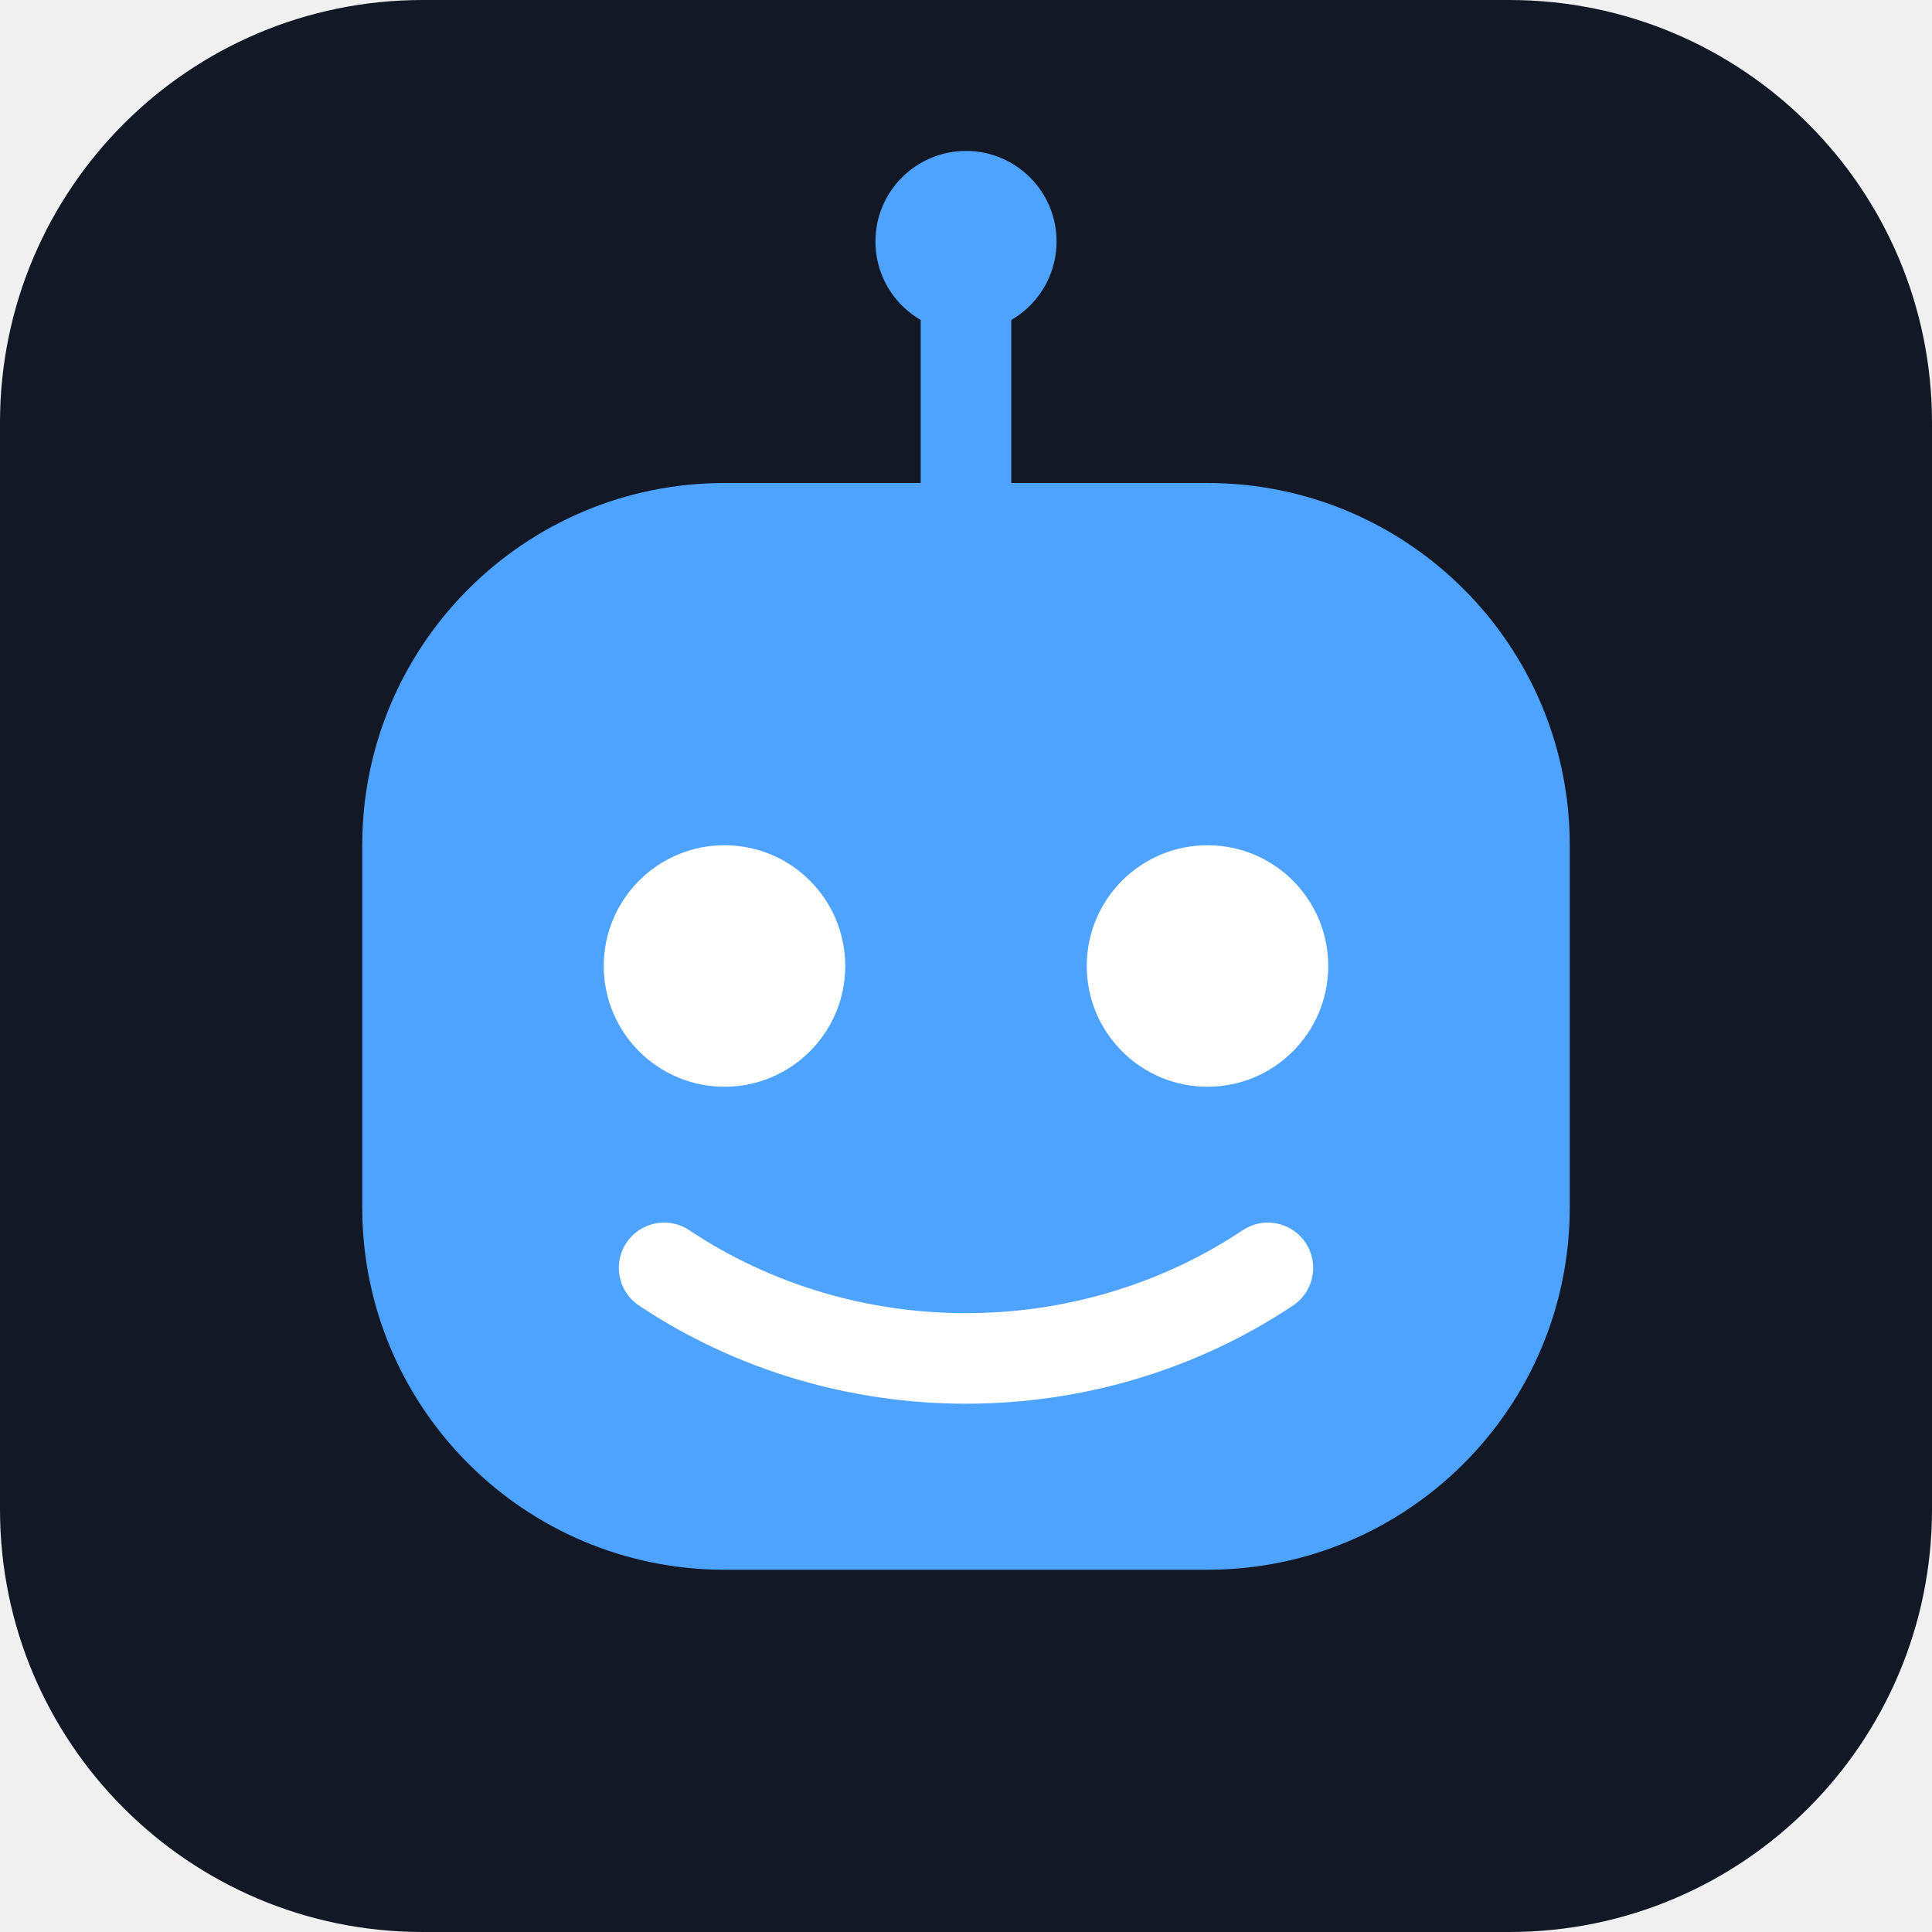
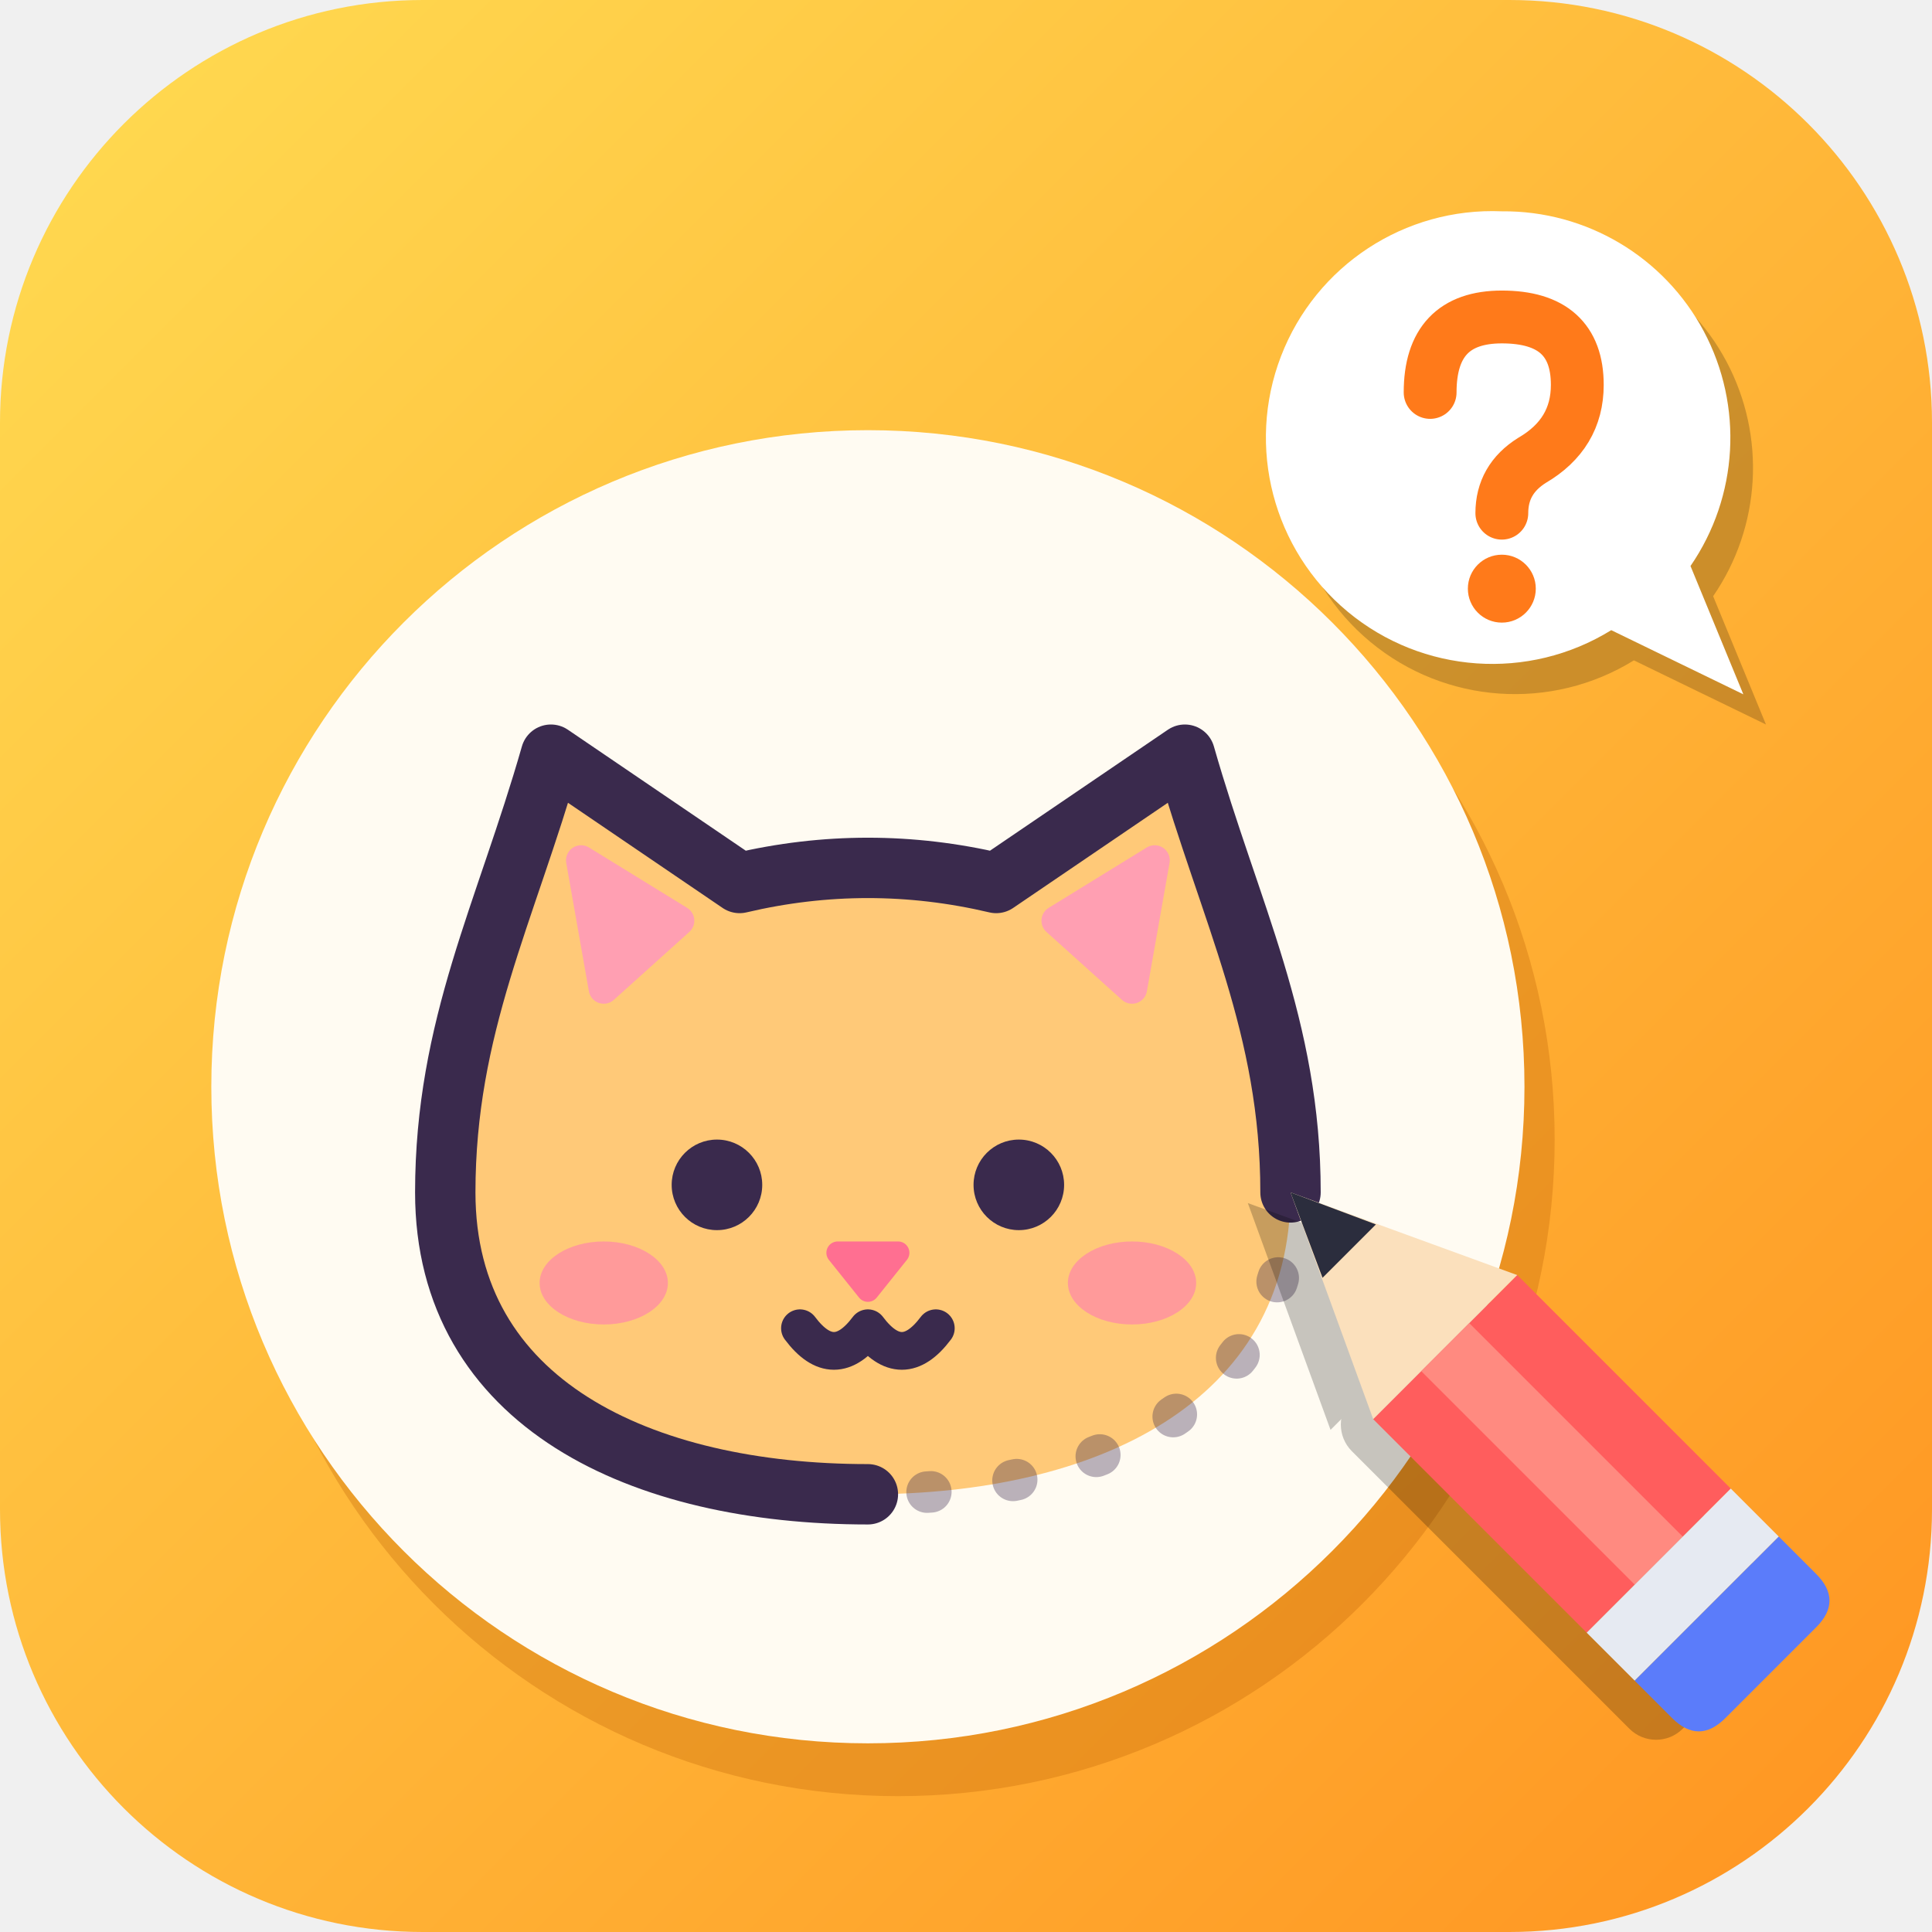
<svg xmlns="http://www.w3.org/2000/svg" viewBox="0 0 512 512">
-   <rect width="512" height="512" rx="112" fill="#121826" />
-   <rect x="96" y="128" width="320" height="288" rx="96" fill="#4da3ff" />
-   <circle cx="192" cy="256" r="32" fill="#ffffff" />
-   <circle cx="320" cy="256" r="32" fill="#ffffff" />
-   <path d="M176 336c48 32 112 32 160 0" fill="none" stroke="#ffffff" stroke-width="24" stroke-linecap="round" />
-   <path d="M256 80v48" stroke="#4da3ff" stroke-width="24" stroke-linecap="round" />
-   <circle cx="256" cy="64" r="24" fill="#4da3ff" />
+   <defs>
+     <linearGradient id="bg" x1="0" y1="0" x2="1" y2="1">
+       <stop offset="0" stop-color="#FFDC52" />
+       <stop offset="1" stop-color="#FF9320" />
+     </linearGradient>
+   </defs>
+   <rect width="512" height="512" rx="112" fill="url(#bg)" />
+   <circle cx="238" cy="302" r="174" fill="#B85A00" opacity=".28" />
+   <circle cx="230" cy="288" r="174" fill="#FFFBF2" />
+   <g transform="translate(230 292)">
+     <path d="M0 104C-60 104-112 80-112 24C-112-20-96-50-84-92L-34-58Q0-66 34-58L84-92C96-50 112-20 112 24C112 80 60 104 0 104Z" fill="#FFC978" />
+     <path d="M-76-64L-70-30L-50-48Z" fill="#FF9FB2" stroke="#FF9FB2" stroke-width="8" stroke-linejoin="round" />
+     <path d="M76-64L70-30L50-48Z" fill="#FF9FB2" stroke="#FF9FB2" stroke-width="8" stroke-linejoin="round" />
+     <path d="M112 24C112 80 60 104 0 104" fill="none" stroke="#3A2A4D" stroke-opacity="0.35" stroke-width="11" stroke-linecap="round" stroke-dasharray="1 22" />
+     <path d="M0 104C-60 104-112 80-112 24C-112-20-96-50-84-92L-34-58Q0-66 34-58L84-92C96-50 112-20 112 24" fill="none" stroke="#3A2A4D" stroke-width="16" stroke-linecap="round" stroke-linejoin="round" />
+     <ellipse cx="-70" cy="48" rx="17" ry="11" fill="#FF8FA3" opacity=".8" />
+     <ellipse cx="70" cy="48" rx="17" ry="11" fill="#FF8FA3" opacity=".8" />
+     <circle cx="-40" cy="22" r="12" fill="#3A2A4D" />
+     <circle cx="40" cy="22" r="12" fill="#3A2A4D" />
+     <path d="M-8 40H8L0 50Z" fill="#FF6F91" stroke="#FF6F91" stroke-width="6" stroke-linejoin="round" />
+     <path d="M-18 60Q-9 72 0 60Q9 72 18 60" fill="none" stroke="#3A2A4D" stroke-width="10" stroke-linecap="round" stroke-linejoin="round" />
+   </g>
+   <g transform="translate(342 316) rotate(135)">
+     <g transform="translate(10 6)" fill="#000" opacity=".22">
+       <path d="M0 0L-27 -58H27Z" />
+       <rect x="-27" y="-180" width="54" height="124" rx="10" />
+     </g>
+     <path d="M0 0L-27 -58H27Z" fill="#FBE0BC" />
+     <path d="M0 0L-10 -22H10Z" fill="#2B2D3D" />
+     <rect x="-27" y="-138" width="54" height="80" fill="#FF5D5D" />
+     <rect x="-9" y="-138" width="18" height="80" fill="#FF8A80" />
+     <rect x="-27" y="-156" width="54" height="18" fill="#E6EAF2" />
+     <path d="M-27 -156H27V-170Q27 -180 17 -180H-17Q-27 -180 -27 -170Z" fill="#5B7CFA" />
+   </g>
+   <path d="M398 56A60 60 0 1 0 427 167L462 184L448 150A60 60 0 0 0 398 56Z" transform="translate(6 8)" fill="#000" opacity=".2" />
+   <path d="M398 56A60 60 0 1 0 427 167L462 184L448 150A60 60 0 0 0 398 56Z" fill="#fff" />
+   <path d="M379 104Q379 84 398 84Q418 84 418 102Q418 115 406 122Q398 127 398 136" fill="none" stroke="#FF7A1A" stroke-width="14" stroke-linecap="round" stroke-linejoin="round" />
+   <circle cx="398" cy="156" r="9" fill="#FF7A1A" />
</svg>
